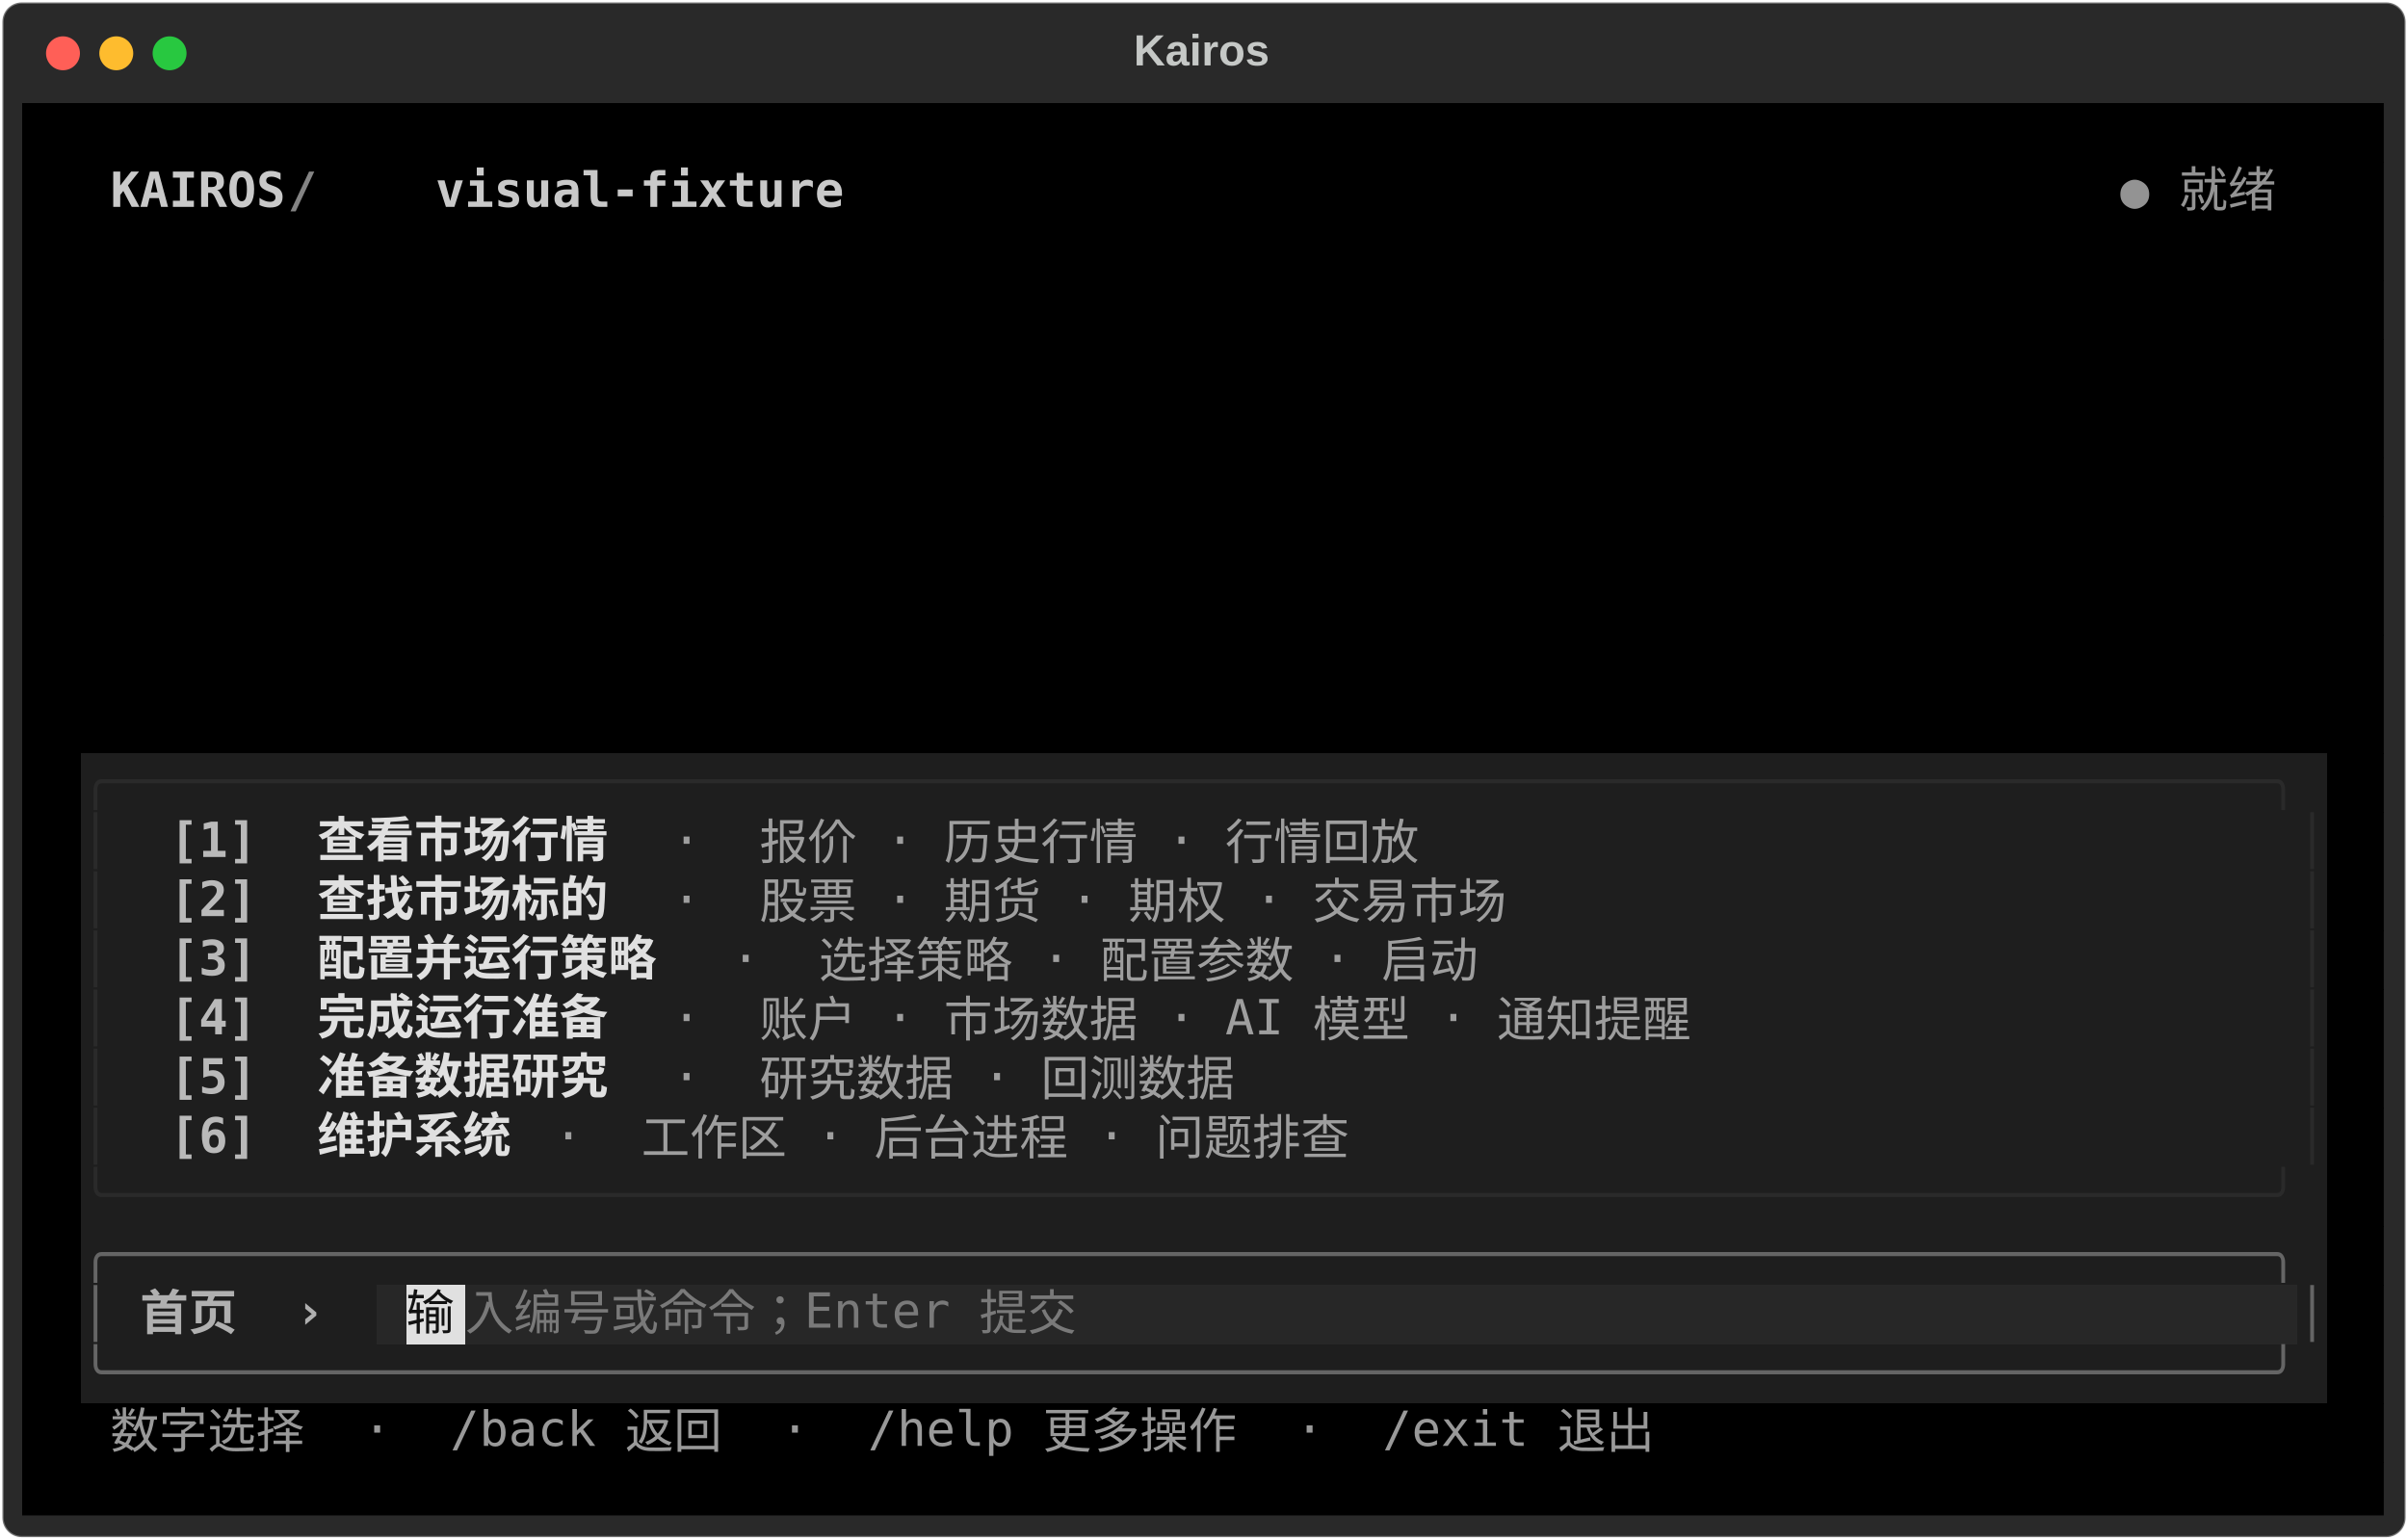
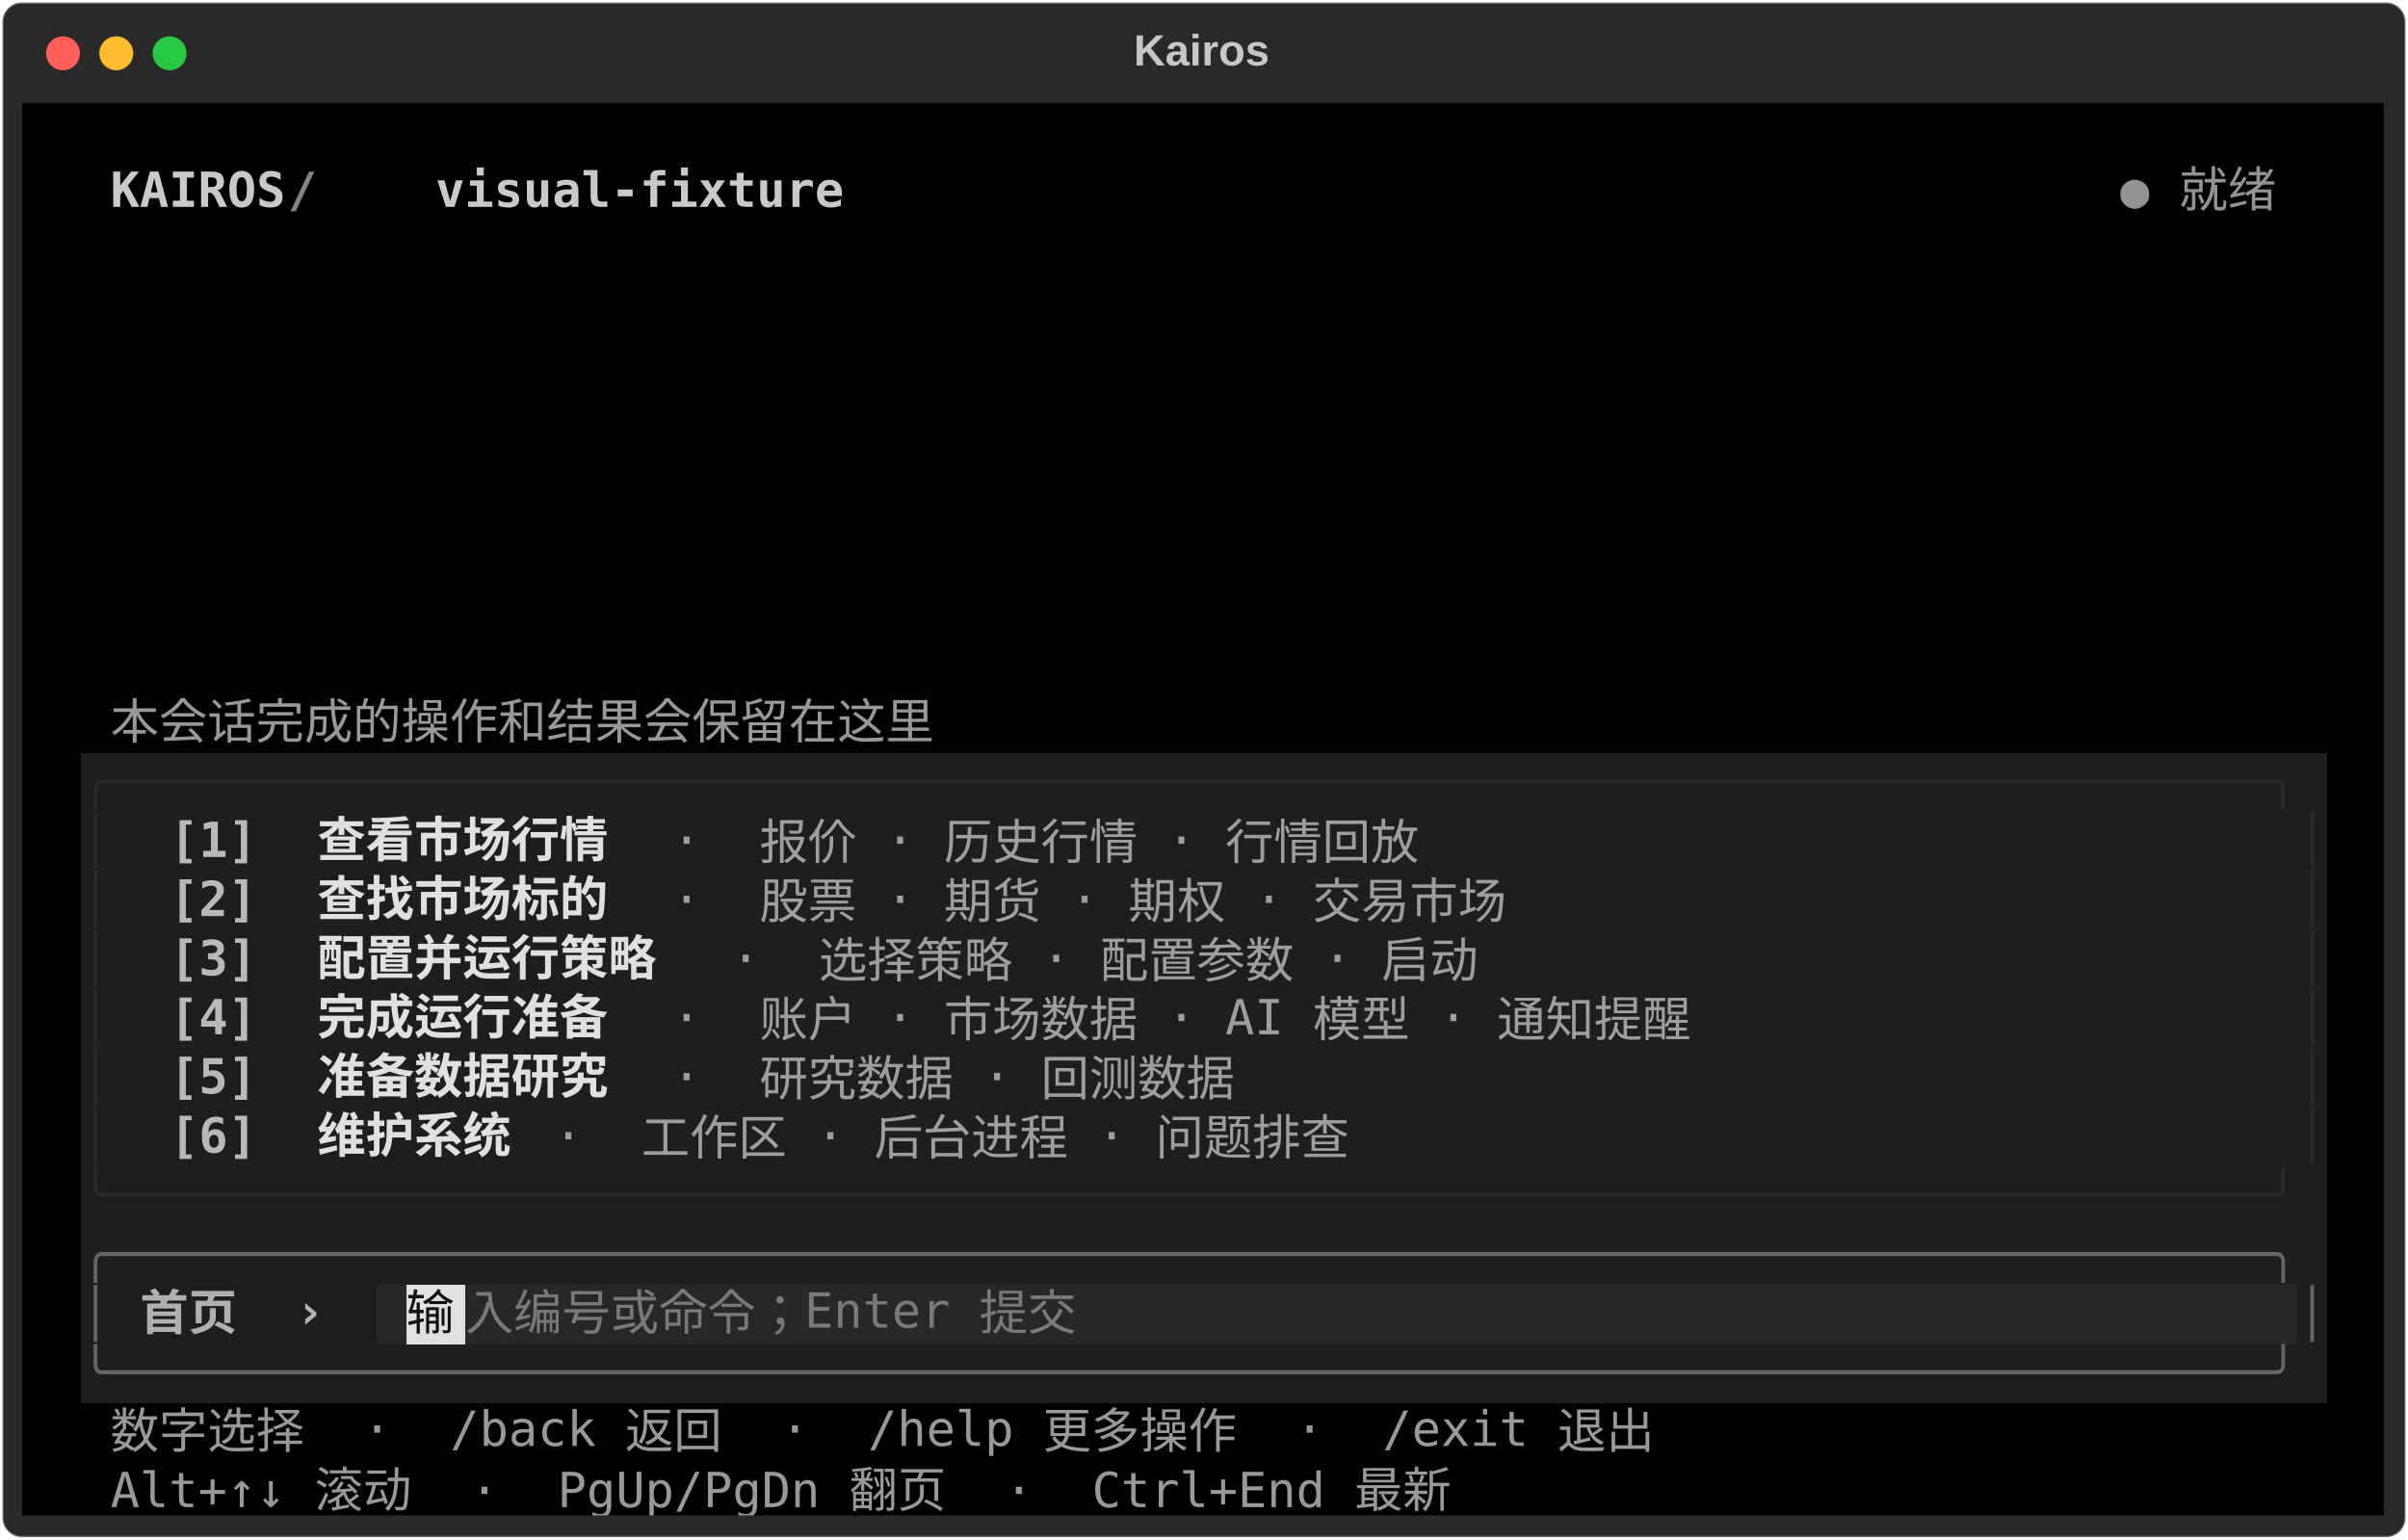
<svg xmlns="http://www.w3.org/2000/svg" class="rich-terminal" viewBox="0 0 994 635.6">
  <style>

    @font-face {
        font-family: "Fira Code";
        src: local("FiraCode-Regular"),
                url("https://cdnjs.cloudflare.com/ajax/libs/firacode/6.2.0/woff2/FiraCode-Regular.woff2") format("woff2"),
                url("https://cdnjs.cloudflare.com/ajax/libs/firacode/6.2.0/woff/FiraCode-Regular.woff") format("woff");
        font-style: normal;
        font-weight: 400;
    }
    @font-face {
        font-family: "Fira Code";
        src: local("FiraCode-Bold"),
                url("https://cdnjs.cloudflare.com/ajax/libs/firacode/6.2.0/woff2/FiraCode-Bold.woff2") format("woff2"),
                url("https://cdnjs.cloudflare.com/ajax/libs/firacode/6.2.0/woff/FiraCode-Bold.woff") format("woff");
        font-style: bold;
        font-weight: 700;
    }

    .terminal-matrix {
        font-family: Fira Code, monospace;
        font-size: 20px;
        line-height: 24.4px;
        font-variant-east-asian: full-width;
    }

    .terminal-title {
        font-size: 18px;
        font-weight: bold;
        font-family: arial;
    }

    .terminal-r1 { fill: #c5c8c6 }
.terminal-r2 { fill: #c9c9c9;font-weight: bold }
.terminal-r3 { fill: #848484;font-weight: bold }
.terminal-r4 { fill: #939393 }
.terminal-r5 { fill: #e0e0e0 }
- .terminal-r6 { fill: #2a2a2a }
- .terminal-r7 { fill: #b9b9b9;font-weight: bold }
- .terminal-r8 { fill: #e0e0e0;font-weight: bold }
- .terminal-r9 { fill: #9e9e9e }
- .terminal-r10 { fill: #656565 }
- .terminal-r11 { fill: #b0b0b0;font-weight: bold }
- .terminal-r12 { fill: #121212 }
- .terminal-r13 { fill: #797979 }
- .terminal-r14 { fill: #999999 }
+ .terminal-r6 { fill: #999999 }
+ .terminal-r7 { fill: #2a2a2a }
+ .terminal-r8 { fill: #b9b9b9;font-weight: bold }
+ .terminal-r9 { fill: #e0e0e0;font-weight: bold }
+ .terminal-r10 { fill: #9e9e9e }
+ .terminal-r11 { fill: #656565 }
+ .terminal-r12 { fill: #b0b0b0;font-weight: bold }
+ .terminal-r13 { fill: #121212 }
+ .terminal-r14 { fill: #797979 }
    </style>
  <defs>
    <clipPath id="terminal-clip-terminal">
      <rect x="0" y="0" width="975.0" height="584.6" />
    </clipPath>
    <clipPath id="terminal-line-0">
      <rect x="0" y="1.5" width="976" height="24.65" />
    </clipPath>
    <clipPath id="terminal-line-1">
      <rect x="0" y="25.9" width="976" height="24.65" />
    </clipPath>
    <clipPath id="terminal-line-2">
      <rect x="0" y="50.3" width="976" height="24.65" />
    </clipPath>
    <clipPath id="terminal-line-3">
      <rect x="0" y="74.7" width="976" height="24.65" />
    </clipPath>
    <clipPath id="terminal-line-4">
      <rect x="0" y="99.1" width="976" height="24.65" />
    </clipPath>
    <clipPath id="terminal-line-5">
      <rect x="0" y="123.5" width="976" height="24.65" />
    </clipPath>
    <clipPath id="terminal-line-6">
      <rect x="0" y="147.9" width="976" height="24.65" />
    </clipPath>
    <clipPath id="terminal-line-7">
      <rect x="0" y="172.3" width="976" height="24.65" />
    </clipPath>
    <clipPath id="terminal-line-8">
      <rect x="0" y="196.7" width="976" height="24.65" />
    </clipPath>
    <clipPath id="terminal-line-9">
      <rect x="0" y="221.1" width="976" height="24.65" />
    </clipPath>
    <clipPath id="terminal-line-10">
      <rect x="0" y="245.5" width="976" height="24.65" />
    </clipPath>
    <clipPath id="terminal-line-11">
      <rect x="0" y="269.9" width="976" height="24.65" />
    </clipPath>
    <clipPath id="terminal-line-12">
      <rect x="0" y="294.3" width="976" height="24.65" />
    </clipPath>
    <clipPath id="terminal-line-13">
      <rect x="0" y="318.7" width="976" height="24.65" />
    </clipPath>
    <clipPath id="terminal-line-14">
      <rect x="0" y="343.1" width="976" height="24.65" />
    </clipPath>
    <clipPath id="terminal-line-15">
      <rect x="0" y="367.5" width="976" height="24.65" />
    </clipPath>
    <clipPath id="terminal-line-16">
      <rect x="0" y="391.9" width="976" height="24.65" />
    </clipPath>
    <clipPath id="terminal-line-17">
      <rect x="0" y="416.3" width="976" height="24.65" />
    </clipPath>
    <clipPath id="terminal-line-18">
      <rect x="0" y="440.7" width="976" height="24.65" />
    </clipPath>
    <clipPath id="terminal-line-19">
      <rect x="0" y="465.1" width="976" height="24.65" />
    </clipPath>
    <clipPath id="terminal-line-20">
      <rect x="0" y="489.5" width="976" height="24.65" />
    </clipPath>
    <clipPath id="terminal-line-21">
      <rect x="0" y="513.9" width="976" height="24.65" />
    </clipPath>
    <clipPath id="terminal-line-22">
      <rect x="0" y="538.3" width="976" height="24.65" />
    </clipPath>
  </defs>
  <rect fill="#292929" stroke="rgba(255,255,255,0.35)" stroke-width="1" x="1" y="1" width="992" height="633.6" rx="8" />
  <text class="terminal-title" fill="#c5c8c6" text-anchor="middle" x="496" y="27">Kairos</text>
  <g transform="translate(26,22)">
    <circle cx="0" cy="0" r="7" fill="#ff5f57" />
    <circle cx="22" cy="0" r="7" fill="#febc2e" />
    <circle cx="44" cy="0" r="7" fill="#28c840" />
  </g>
  <g transform="translate(9, 41)" clip-path="url(#terminal-clip-terminal)">
    <rect fill="#000000" x="0" y="1.5" width="976" height="24.65" shape-rendering="crispEdges" />
    <rect fill="#000000" x="0" y="25.9" width="36.6" height="24.65" shape-rendering="crispEdges" />
    <rect fill="#000000" x="36.6" y="25.9" width="73.2" height="24.65" shape-rendering="crispEdges" />
    <rect fill="#000000" x="109.8" y="25.9" width="61" height="24.65" shape-rendering="crispEdges" />
    <rect fill="#000000" x="170.8" y="25.9" width="170.8" height="24.65" shape-rendering="crispEdges" />
    <rect fill="#000000" x="341.6" y="25.9" width="524.6" height="24.65" shape-rendering="crispEdges" />
    <rect fill="#000000" x="866.2" y="25.9" width="12.2" height="24.65" shape-rendering="crispEdges" />
    <rect fill="#000000" x="878.4" y="25.9" width="12.2" height="24.65" shape-rendering="crispEdges" />
    <rect fill="#000000" x="890.6" y="25.9" width="48.8" height="24.65" shape-rendering="crispEdges" />
    <rect fill="#000000" x="939.4" y="25.9" width="36.6" height="24.65" shape-rendering="crispEdges" />
    <rect fill="#000000" x="0" y="50.3" width="976" height="24.65" shape-rendering="crispEdges" />
    <rect fill="#000000" x="0" y="74.7" width="36.6" height="24.65" shape-rendering="crispEdges" />
    <rect fill="#000000" x="36.6" y="74.7" width="878.4" height="24.65" shape-rendering="crispEdges" />
    <rect fill="#000000" x="915" y="74.7" width="61" height="24.65" shape-rendering="crispEdges" />
    <rect fill="#000000" x="0" y="99.1" width="36.6" height="24.65" shape-rendering="crispEdges" />
    <rect fill="#000000" x="36.6" y="99.1" width="878.4" height="24.65" shape-rendering="crispEdges" />
    <rect fill="#000000" x="915" y="99.1" width="61" height="24.65" shape-rendering="crispEdges" />
    <rect fill="#000000" x="0" y="123.5" width="36.6" height="24.65" shape-rendering="crispEdges" />
    <rect fill="#000000" x="36.6" y="123.5" width="878.4" height="24.65" shape-rendering="crispEdges" />
    <rect fill="#000000" x="915" y="123.5" width="61" height="24.65" shape-rendering="crispEdges" />
    <rect fill="#000000" x="0" y="147.9" width="36.6" height="24.65" shape-rendering="crispEdges" />
    <rect fill="#000000" x="36.6" y="147.9" width="878.4" height="24.65" shape-rendering="crispEdges" />
    <rect fill="#000000" x="915" y="147.9" width="61" height="24.65" shape-rendering="crispEdges" />
    <rect fill="#000000" x="0" y="172.3" width="36.6" height="24.65" shape-rendering="crispEdges" />
    <rect fill="#000000" x="36.6" y="172.3" width="878.4" height="24.65" shape-rendering="crispEdges" />
    <rect fill="#000000" x="915" y="172.3" width="61" height="24.65" shape-rendering="crispEdges" />
    <rect fill="#000000" x="0" y="196.7" width="36.6" height="24.65" shape-rendering="crispEdges" />
    <rect fill="#000000" x="36.6" y="196.7" width="878.4" height="24.65" shape-rendering="crispEdges" />
    <rect fill="#000000" x="915" y="196.7" width="61" height="24.65" shape-rendering="crispEdges" />
    <rect fill="#000000" x="0" y="221.1" width="36.6" height="24.65" shape-rendering="crispEdges" />
    <rect fill="#000000" x="36.6" y="221.1" width="878.4" height="24.65" shape-rendering="crispEdges" />
    <rect fill="#000000" x="915" y="221.1" width="61" height="24.65" shape-rendering="crispEdges" />
    <rect fill="#000000" x="0" y="245.5" width="36.6" height="24.65" shape-rendering="crispEdges" />
-     <rect fill="#000000" x="36.6" y="245.5" width="878.4" height="24.65" shape-rendering="crispEdges" />
-     <rect fill="#000000" x="915" y="245.5" width="61" height="24.65" shape-rendering="crispEdges" />
+     <rect fill="#000000" x="36.6" y="245.5" width="414.8" height="24.65" shape-rendering="crispEdges" />
+     <rect fill="#000000" x="451.4" y="245.5" width="524.6" height="24.65" shape-rendering="crispEdges" />
    <rect fill="#000000" x="0" y="269.9" width="24.4" height="24.65" shape-rendering="crispEdges" />
    <rect fill="#1e1e1e" x="24.4" y="269.9" width="927.2" height="24.65" shape-rendering="crispEdges" />
    <rect fill="#000000" x="951.6" y="269.9" width="24.4" height="24.65" shape-rendering="crispEdges" />
    <rect fill="#000000" x="0" y="294.3" width="24.4" height="24.65" shape-rendering="crispEdges" />
    <rect fill="#1e1e1e" x="24.4" y="294.3" width="12.2" height="24.65" shape-rendering="crispEdges" />
    <rect fill="#1e1e1e" x="36.6" y="294.3" width="12.2" height="24.65" shape-rendering="crispEdges" />
    <rect fill="#1e1e1e" x="48.8" y="294.3" width="12.2" height="24.65" shape-rendering="crispEdges" />
    <rect fill="#1e1e1e" x="61" y="294.3" width="61" height="24.65" shape-rendering="crispEdges" />
    <rect fill="#1e1e1e" x="122" y="294.3" width="146.4" height="24.65" shape-rendering="crispEdges" />
    <rect fill="#1e1e1e" x="268.4" y="294.3" width="378.2" height="24.65" shape-rendering="crispEdges" />
    <rect fill="#1e1e1e" x="646.6" y="294.3" width="280.6" height="24.65" shape-rendering="crispEdges" />
    <rect fill="#1e1e1e" x="927.2" y="294.3" width="12.2" height="24.65" shape-rendering="crispEdges" />
    <rect fill="#1e1e1e" x="939.4" y="294.3" width="12.2" height="24.65" shape-rendering="crispEdges" />
    <rect fill="#000000" x="951.6" y="294.3" width="24.4" height="24.65" shape-rendering="crispEdges" />
    <rect fill="#000000" x="0" y="318.7" width="24.4" height="24.65" shape-rendering="crispEdges" />
    <rect fill="#1e1e1e" x="24.4" y="318.7" width="12.2" height="24.65" shape-rendering="crispEdges" />
    <rect fill="#1e1e1e" x="36.6" y="318.7" width="12.2" height="24.65" shape-rendering="crispEdges" />
    <rect fill="#1e1e1e" x="48.8" y="318.7" width="12.2" height="24.65" shape-rendering="crispEdges" />
    <rect fill="#1e1e1e" x="61" y="318.7" width="61" height="24.65" shape-rendering="crispEdges" />
    <rect fill="#1e1e1e" x="122" y="318.7" width="146.4" height="24.65" shape-rendering="crispEdges" />
    <rect fill="#1e1e1e" x="268.4" y="318.7" width="414.8" height="24.65" shape-rendering="crispEdges" />
    <rect fill="#1e1e1e" x="683.2" y="318.7" width="244" height="24.65" shape-rendering="crispEdges" />
    <rect fill="#1e1e1e" x="927.2" y="318.7" width="12.2" height="24.65" shape-rendering="crispEdges" />
    <rect fill="#1e1e1e" x="939.4" y="318.7" width="12.2" height="24.65" shape-rendering="crispEdges" />
    <rect fill="#000000" x="951.6" y="318.7" width="24.4" height="24.65" shape-rendering="crispEdges" />
    <rect fill="#000000" x="0" y="343.1" width="24.4" height="24.65" shape-rendering="crispEdges" />
    <rect fill="#1e1e1e" x="24.4" y="343.1" width="12.2" height="24.65" shape-rendering="crispEdges" />
    <rect fill="#1e1e1e" x="36.6" y="343.1" width="12.2" height="24.65" shape-rendering="crispEdges" />
    <rect fill="#1e1e1e" x="48.8" y="343.1" width="12.2" height="24.65" shape-rendering="crispEdges" />
    <rect fill="#1e1e1e" x="61" y="343.1" width="61" height="24.65" shape-rendering="crispEdges" />
    <rect fill="#1e1e1e" x="122" y="343.1" width="170.8" height="24.65" shape-rendering="crispEdges" />
    <rect fill="#1e1e1e" x="292.8" y="343.1" width="378.2" height="24.65" shape-rendering="crispEdges" />
    <rect fill="#1e1e1e" x="671" y="343.1" width="256.2" height="24.65" shape-rendering="crispEdges" />
    <rect fill="#1e1e1e" x="927.2" y="343.1" width="12.2" height="24.65" shape-rendering="crispEdges" />
    <rect fill="#1e1e1e" x="939.4" y="343.1" width="12.2" height="24.65" shape-rendering="crispEdges" />
    <rect fill="#000000" x="951.6" y="343.1" width="24.4" height="24.65" shape-rendering="crispEdges" />
    <rect fill="#000000" x="0" y="367.5" width="24.4" height="24.65" shape-rendering="crispEdges" />
    <rect fill="#1e1e1e" x="24.4" y="367.5" width="12.2" height="24.65" shape-rendering="crispEdges" />
    <rect fill="#1e1e1e" x="36.6" y="367.5" width="12.2" height="24.65" shape-rendering="crispEdges" />
    <rect fill="#1e1e1e" x="48.8" y="367.5" width="12.2" height="24.65" shape-rendering="crispEdges" />
    <rect fill="#1e1e1e" x="61" y="367.5" width="61" height="24.65" shape-rendering="crispEdges" />
    <rect fill="#1e1e1e" x="122" y="367.5" width="146.4" height="24.65" shape-rendering="crispEdges" />
    <rect fill="#1e1e1e" x="268.4" y="367.5" width="500.2" height="24.65" shape-rendering="crispEdges" />
    <rect fill="#1e1e1e" x="768.6" y="367.5" width="158.6" height="24.65" shape-rendering="crispEdges" />
    <rect fill="#1e1e1e" x="927.2" y="367.5" width="12.2" height="24.65" shape-rendering="crispEdges" />
    <rect fill="#1e1e1e" x="939.4" y="367.5" width="12.2" height="24.65" shape-rendering="crispEdges" />
    <rect fill="#000000" x="951.6" y="367.5" width="24.4" height="24.65" shape-rendering="crispEdges" />
    <rect fill="#000000" x="0" y="391.9" width="24.4" height="24.65" shape-rendering="crispEdges" />
    <rect fill="#1e1e1e" x="24.4" y="391.9" width="12.2" height="24.65" shape-rendering="crispEdges" />
    <rect fill="#1e1e1e" x="36.6" y="391.9" width="12.2" height="24.65" shape-rendering="crispEdges" />
    <rect fill="#1e1e1e" x="48.8" y="391.9" width="12.2" height="24.65" shape-rendering="crispEdges" />
    <rect fill="#1e1e1e" x="61" y="391.9" width="61" height="24.65" shape-rendering="crispEdges" />
    <rect fill="#1e1e1e" x="122" y="391.9" width="146.4" height="24.65" shape-rendering="crispEdges" />
    <rect fill="#1e1e1e" x="268.4" y="391.9" width="292.8" height="24.65" shape-rendering="crispEdges" />
    <rect fill="#1e1e1e" x="561.2" y="391.9" width="366" height="24.65" shape-rendering="crispEdges" />
    <rect fill="#1e1e1e" x="927.2" y="391.9" width="12.2" height="24.65" shape-rendering="crispEdges" />
    <rect fill="#1e1e1e" x="939.4" y="391.9" width="12.2" height="24.65" shape-rendering="crispEdges" />
    <rect fill="#000000" x="951.6" y="391.9" width="24.4" height="24.65" shape-rendering="crispEdges" />
    <rect fill="#000000" x="0" y="416.3" width="24.4" height="24.65" shape-rendering="crispEdges" />
    <rect fill="#1e1e1e" x="24.4" y="416.3" width="12.2" height="24.65" shape-rendering="crispEdges" />
    <rect fill="#1e1e1e" x="36.6" y="416.3" width="12.2" height="24.65" shape-rendering="crispEdges" />
    <rect fill="#1e1e1e" x="48.8" y="416.3" width="12.2" height="24.65" shape-rendering="crispEdges" />
    <rect fill="#1e1e1e" x="61" y="416.3" width="61" height="24.65" shape-rendering="crispEdges" />
    <rect fill="#1e1e1e" x="122" y="416.3" width="97.6" height="24.65" shape-rendering="crispEdges" />
    <rect fill="#1e1e1e" x="219.6" y="416.3" width="402.6" height="24.65" shape-rendering="crispEdges" />
    <rect fill="#1e1e1e" x="622.2" y="416.3" width="305" height="24.65" shape-rendering="crispEdges" />
    <rect fill="#1e1e1e" x="927.2" y="416.3" width="12.2" height="24.65" shape-rendering="crispEdges" />
    <rect fill="#1e1e1e" x="939.4" y="416.3" width="12.2" height="24.65" shape-rendering="crispEdges" />
    <rect fill="#000000" x="951.6" y="416.3" width="24.4" height="24.65" shape-rendering="crispEdges" />
    <rect fill="#000000" x="0" y="440.7" width="24.4" height="24.65" shape-rendering="crispEdges" />
    <rect fill="#1e1e1e" x="24.4" y="440.7" width="927.2" height="24.65" shape-rendering="crispEdges" />
    <rect fill="#000000" x="951.6" y="440.7" width="24.4" height="24.65" shape-rendering="crispEdges" />
    <rect fill="#000000" x="0" y="465.1" width="24.4" height="24.65" shape-rendering="crispEdges" />
    <rect fill="#1e1e1e" x="24.4" y="465.1" width="927.2" height="24.65" shape-rendering="crispEdges" />
    <rect fill="#000000" x="951.6" y="465.1" width="24.4" height="24.65" shape-rendering="crispEdges" />
    <rect fill="#000000" x="0" y="489.5" width="24.4" height="24.65" shape-rendering="crispEdges" />
    <rect fill="#1e1e1e" x="24.4" y="489.5" width="12.2" height="24.65" shape-rendering="crispEdges" />
    <rect fill="#1e1e1e" x="36.6" y="489.5" width="12.2" height="24.65" shape-rendering="crispEdges" />
    <rect fill="#1e1e1e" x="48.8" y="489.5" width="85.4" height="24.65" shape-rendering="crispEdges" />
    <rect fill="#1e1e1e" x="134.2" y="489.5" width="12.2" height="24.65" shape-rendering="crispEdges" />
    <rect fill="#272727" x="146.4" y="489.5" width="12.2" height="24.65" shape-rendering="crispEdges" />
    <rect fill="#e0e0e0" x="158.6" y="489.5" width="24.4" height="24.65" shape-rendering="crispEdges" />
    <rect fill="#272727" x="183" y="489.5" width="292.8" height="24.65" shape-rendering="crispEdges" />
    <rect fill="#272727" x="475.8" y="489.5" width="451.4" height="24.65" shape-rendering="crispEdges" />
    <rect fill="#272727" x="927.2" y="489.5" width="12.2" height="24.65" shape-rendering="crispEdges" />
    <rect fill="#1e1e1e" x="939.4" y="489.5" width="12.2" height="24.65" shape-rendering="crispEdges" />
    <rect fill="#000000" x="951.6" y="489.5" width="24.4" height="24.65" shape-rendering="crispEdges" />
    <rect fill="#000000" x="0" y="513.9" width="24.4" height="24.65" shape-rendering="crispEdges" />
    <rect fill="#1e1e1e" x="24.4" y="513.9" width="927.2" height="24.65" shape-rendering="crispEdges" />
    <rect fill="#000000" x="951.6" y="513.9" width="24.4" height="24.65" shape-rendering="crispEdges" />
    <rect fill="#000000" x="0" y="538.3" width="36.6" height="24.65" shape-rendering="crispEdges" />
    <rect fill="#000000" x="36.6" y="538.3" width="695.4" height="24.65" shape-rendering="crispEdges" />
    <rect fill="#000000" x="732" y="538.3" width="244" height="24.65" shape-rendering="crispEdges" />
    <rect fill="#000000" x="0" y="562.7" width="36.6" height="24.65" shape-rendering="crispEdges" />
-     <rect fill="#000000" x="36.6" y="562.7" width="902.8" height="24.65" shape-rendering="crispEdges" />
-     <rect fill="#000000" x="939.4" y="562.7" width="36.6" height="24.65" shape-rendering="crispEdges" />
+     <rect fill="#000000" x="36.6" y="562.7" width="585.6" height="24.65" shape-rendering="crispEdges" />
+     <rect fill="#000000" x="622.2" y="562.7" width="353.8" height="24.65" shape-rendering="crispEdges" />
    <g class="terminal-matrix">
      <text class="terminal-r1" x="976" y="20" textLength="12.2" clip-path="url(#terminal-line-0)">
</text>
      <text class="terminal-r2" x="36.6" y="44.4" textLength="73.2" clip-path="url(#terminal-line-1)">KAIROS</text>
      <text class="terminal-r3" x="109.8" y="44.4" textLength="61" clip-path="url(#terminal-line-1)">  /  </text>
      <text class="terminal-r2" x="170.8" y="44.4" textLength="170.8" clip-path="url(#terminal-line-1)">visual-fixture</text>
      <text class="terminal-r4" x="866.2" y="44.4" textLength="12.2" clip-path="url(#terminal-line-1)">●</text>
      <text class="terminal-r4" x="890.6" y="44.4" textLength="24.4" clip-path="url(#terminal-line-1)">就绪</text>
      <text class="terminal-r1" x="976" y="44.4" textLength="12.2" clip-path="url(#terminal-line-1)">
</text>
      <text class="terminal-r1" x="976" y="68.8" textLength="12.2" clip-path="url(#terminal-line-2)">
</text>
      <text class="terminal-r1" x="976" y="93.2" textLength="12.2" clip-path="url(#terminal-line-3)">
</text>
      <text class="terminal-r1" x="976" y="117.6" textLength="12.2" clip-path="url(#terminal-line-4)">
</text>
      <text class="terminal-r1" x="976" y="142" textLength="12.2" clip-path="url(#terminal-line-5)">
</text>
      <text class="terminal-r1" x="976" y="166.4" textLength="12.2" clip-path="url(#terminal-line-6)">
</text>
      <text class="terminal-r1" x="976" y="190.8" textLength="12.2" clip-path="url(#terminal-line-7)">
</text>
      <text class="terminal-r1" x="976" y="215.2" textLength="12.2" clip-path="url(#terminal-line-8)">
</text>
      <text class="terminal-r1" x="976" y="239.6" textLength="12.2" clip-path="url(#terminal-line-9)">
</text>
+       <text class="terminal-r6" x="36.6" y="264" textLength="207.4" clip-path="url(#terminal-line-10)">本会话完成的操作和结果会保留在这里</text>
      <text class="terminal-r1" x="976" y="264" textLength="12.2" clip-path="url(#terminal-line-10)">
</text>
-       <text class="terminal-r6" x="24.4" y="288.4" textLength="927.2" clip-path="url(#terminal-line-11)">╭──────────────────────────────────────────────────────────────────────────╮</text>
+       <text class="terminal-r7" x="24.4" y="288.4" textLength="927.2" clip-path="url(#terminal-line-11)">╭──────────────────────────────────────────────────────────────────────────╮</text>
      <text class="terminal-r1" x="976" y="288.4" textLength="12.2" clip-path="url(#terminal-line-11)">
</text>
-       <text class="terminal-r6" x="24.4" y="312.8" textLength="12.2" clip-path="url(#terminal-line-12)">│</text>
-       <text class="terminal-r7" x="61" y="312.8" textLength="61" clip-path="url(#terminal-line-12)">[1]  </text>
-       <text class="terminal-r8" x="122" y="312.8" textLength="73.2" clip-path="url(#terminal-line-12)">查看市场行情</text>
-       <text class="terminal-r9" x="268.4" y="312.8" textLength="256.2" clip-path="url(#terminal-line-12)">  ·  报价 · 历史行情 · 行情回放</text>
-       <text class="terminal-r6" x="939.4" y="312.8" textLength="12.2" clip-path="url(#terminal-line-12)">│</text>
+       <text class="terminal-r7" x="24.4" y="312.8" textLength="12.2" clip-path="url(#terminal-line-12)">│</text>
+       <text class="terminal-r8" x="61" y="312.8" textLength="61" clip-path="url(#terminal-line-12)">[1]  </text>
+       <text class="terminal-r9" x="122" y="312.8" textLength="73.2" clip-path="url(#terminal-line-12)">查看市场行情</text>
+       <text class="terminal-r10" x="268.4" y="312.8" textLength="256.2" clip-path="url(#terminal-line-12)">  ·  报价 · 历史行情 · 行情回放</text>
+       <text class="terminal-r7" x="939.4" y="312.8" textLength="12.2" clip-path="url(#terminal-line-12)">│</text>
      <text class="terminal-r1" x="976" y="312.8" textLength="12.2" clip-path="url(#terminal-line-12)">
</text>
-       <text class="terminal-r6" x="24.4" y="337.2" textLength="12.2" clip-path="url(#terminal-line-13)">│</text>
-       <text class="terminal-r7" x="61" y="337.2" textLength="61" clip-path="url(#terminal-line-13)">[2]  </text>
-       <text class="terminal-r8" x="122" y="337.2" textLength="73.2" clip-path="url(#terminal-line-13)">查找市场标的</text>
-       <text class="terminal-r9" x="268.4" y="337.2" textLength="292.8" clip-path="url(#terminal-line-13)">  ·  股票 · 期货 · 期权 · 交易市场</text>
-       <text class="terminal-r6" x="939.4" y="337.2" textLength="12.2" clip-path="url(#terminal-line-13)">│</text>
+       <text class="terminal-r7" x="24.4" y="337.2" textLength="12.2" clip-path="url(#terminal-line-13)">│</text>
+       <text class="terminal-r8" x="61" y="337.2" textLength="61" clip-path="url(#terminal-line-13)">[2]  </text>
+       <text class="terminal-r9" x="122" y="337.2" textLength="73.2" clip-path="url(#terminal-line-13)">查找市场标的</text>
+       <text class="terminal-r10" x="268.4" y="337.2" textLength="292.8" clip-path="url(#terminal-line-13)">  ·  股票 · 期货 · 期权 · 交易市场</text>
+       <text class="terminal-r7" x="939.4" y="337.2" textLength="12.2" clip-path="url(#terminal-line-13)">│</text>
      <text class="terminal-r1" x="976" y="337.2" textLength="12.2" clip-path="url(#terminal-line-13)">
</text>
-       <text class="terminal-r6" x="24.4" y="361.6" textLength="12.2" clip-path="url(#terminal-line-14)">│</text>
-       <text class="terminal-r7" x="61" y="361.6" textLength="61" clip-path="url(#terminal-line-14)">[3]  </text>
-       <text class="terminal-r8" x="122" y="361.6" textLength="85.4" clip-path="url(#terminal-line-14)">配置并运行策略</text>
-       <text class="terminal-r9" x="292.8" y="361.6" textLength="256.2" clip-path="url(#terminal-line-14)">  ·  选择策略 · 配置参数 · 启动</text>
-       <text class="terminal-r6" x="939.4" y="361.6" textLength="12.2" clip-path="url(#terminal-line-14)">│</text>
+       <text class="terminal-r7" x="24.4" y="361.6" textLength="12.2" clip-path="url(#terminal-line-14)">│</text>
+       <text class="terminal-r8" x="61" y="361.6" textLength="61" clip-path="url(#terminal-line-14)">[3]  </text>
+       <text class="terminal-r9" x="122" y="361.6" textLength="85.4" clip-path="url(#terminal-line-14)">配置并运行策略</text>
+       <text class="terminal-r10" x="292.8" y="361.6" textLength="256.2" clip-path="url(#terminal-line-14)">  ·  选择策略 · 配置参数 · 启动</text>
+       <text class="terminal-r7" x="939.4" y="361.6" textLength="12.2" clip-path="url(#terminal-line-14)">│</text>
      <text class="terminal-r1" x="976" y="361.6" textLength="12.2" clip-path="url(#terminal-line-14)">
</text>
-       <text class="terminal-r6" x="24.4" y="386" textLength="12.2" clip-path="url(#terminal-line-15)">│</text>
-       <text class="terminal-r7" x="61" y="386" textLength="61" clip-path="url(#terminal-line-15)">[4]  </text>
-       <text class="terminal-r8" x="122" y="386" textLength="73.2" clip-path="url(#terminal-line-15)">完成运行准备</text>
-       <text class="terminal-r9" x="268.4" y="386" textLength="353.8" clip-path="url(#terminal-line-15)">  ·  账户 · 市场数据 · AI 模型 · 通知提醒</text>
-       <text class="terminal-r6" x="939.4" y="386" textLength="12.2" clip-path="url(#terminal-line-15)">│</text>
+       <text class="terminal-r7" x="24.4" y="386" textLength="12.2" clip-path="url(#terminal-line-15)">│</text>
+       <text class="terminal-r8" x="61" y="386" textLength="61" clip-path="url(#terminal-line-15)">[4]  </text>
+       <text class="terminal-r9" x="122" y="386" textLength="73.2" clip-path="url(#terminal-line-15)">完成运行准备</text>
+       <text class="terminal-r10" x="268.4" y="386" textLength="353.8" clip-path="url(#terminal-line-15)">  ·  账户 · 市场数据 · AI 模型 · 通知提醒</text>
+       <text class="terminal-r7" x="939.4" y="386" textLength="12.2" clip-path="url(#terminal-line-15)">│</text>
      <text class="terminal-r1" x="976" y="386" textLength="12.2" clip-path="url(#terminal-line-15)">
</text>
-       <text class="terminal-r6" x="24.4" y="410.4" textLength="12.2" clip-path="url(#terminal-line-16)">│</text>
-       <text class="terminal-r7" x="61" y="410.4" textLength="61" clip-path="url(#terminal-line-16)">[5]  </text>
-       <text class="terminal-r8" x="122" y="410.4" textLength="73.2" clip-path="url(#terminal-line-16)">准备数据研究</text>
-       <text class="terminal-r9" x="268.4" y="410.4" textLength="195.2" clip-path="url(#terminal-line-16)">  ·  研究数据 · 回测数据</text>
-       <text class="terminal-r6" x="939.4" y="410.4" textLength="12.2" clip-path="url(#terminal-line-16)">│</text>
+       <text class="terminal-r7" x="24.4" y="410.4" textLength="12.2" clip-path="url(#terminal-line-16)">│</text>
+       <text class="terminal-r8" x="61" y="410.4" textLength="61" clip-path="url(#terminal-line-16)">[5]  </text>
+       <text class="terminal-r9" x="122" y="410.4" textLength="73.2" clip-path="url(#terminal-line-16)">准备数据研究</text>
+       <text class="terminal-r10" x="268.4" y="410.4" textLength="195.2" clip-path="url(#terminal-line-16)">  ·  研究数据 · 回测数据</text>
+       <text class="terminal-r7" x="939.4" y="410.4" textLength="12.2" clip-path="url(#terminal-line-16)">│</text>
      <text class="terminal-r1" x="976" y="410.4" textLength="12.2" clip-path="url(#terminal-line-16)">
</text>
-       <text class="terminal-r6" x="24.4" y="434.8" textLength="12.2" clip-path="url(#terminal-line-17)">│</text>
-       <text class="terminal-r7" x="61" y="434.8" textLength="61" clip-path="url(#terminal-line-17)">[6]  </text>
-       <text class="terminal-r8" x="122" y="434.8" textLength="48.8" clip-path="url(#terminal-line-17)">维护系统</text>
-       <text class="terminal-r9" x="219.6" y="434.8" textLength="268.4" clip-path="url(#terminal-line-17)">  ·  工作区 · 后台进程 · 问题排查</text>
-       <text class="terminal-r6" x="939.4" y="434.8" textLength="12.2" clip-path="url(#terminal-line-17)">│</text>
+       <text class="terminal-r7" x="24.4" y="434.8" textLength="12.2" clip-path="url(#terminal-line-17)">│</text>
+       <text class="terminal-r8" x="61" y="434.8" textLength="61" clip-path="url(#terminal-line-17)">[6]  </text>
+       <text class="terminal-r9" x="122" y="434.8" textLength="48.8" clip-path="url(#terminal-line-17)">维护系统</text>
+       <text class="terminal-r10" x="219.6" y="434.8" textLength="268.4" clip-path="url(#terminal-line-17)">  ·  工作区 · 后台进程 · 问题排查</text>
+       <text class="terminal-r7" x="939.4" y="434.8" textLength="12.2" clip-path="url(#terminal-line-17)">│</text>
      <text class="terminal-r1" x="976" y="434.8" textLength="12.2" clip-path="url(#terminal-line-17)">
</text>
-       <text class="terminal-r6" x="24.4" y="459.2" textLength="927.2" clip-path="url(#terminal-line-18)">╰──────────────────────────────────────────────────────────────────────────╯</text>
+       <text class="terminal-r7" x="24.4" y="459.2" textLength="927.2" clip-path="url(#terminal-line-18)">╰──────────────────────────────────────────────────────────────────────────╯</text>
      <text class="terminal-r1" x="976" y="459.2" textLength="12.2" clip-path="url(#terminal-line-18)">
</text>
-       <text class="terminal-r10" x="24.4" y="483.6" textLength="927.2" clip-path="url(#terminal-line-19)">╭──────────────────────────────────────────────────────────────────────────╮</text>
+       <text class="terminal-r11" x="24.4" y="483.6" textLength="927.2" clip-path="url(#terminal-line-19)">╭──────────────────────────────────────────────────────────────────────────╮</text>
      <text class="terminal-r1" x="976" y="483.6" textLength="12.2" clip-path="url(#terminal-line-19)">
</text>
-       <text class="terminal-r10" x="24.4" y="508" textLength="12.2" clip-path="url(#terminal-line-20)">│</text>
-       <text class="terminal-r11" x="48.8" y="508" textLength="61" clip-path="url(#terminal-line-20)">首页  ›</text>
-       <text class="terminal-r12" x="158.6" y="508" textLength="12.2" clip-path="url(#terminal-line-20)">输</text>
-       <text class="terminal-r13" x="183" y="508" textLength="183" clip-path="url(#terminal-line-20)">入编号或命令；Enter 提交</text>
-       <text class="terminal-r10" x="939.4" y="508" textLength="12.2" clip-path="url(#terminal-line-20)">│</text>
+       <text class="terminal-r11" x="24.4" y="508" textLength="12.2" clip-path="url(#terminal-line-20)">│</text>
+       <text class="terminal-r12" x="48.8" y="508" textLength="61" clip-path="url(#terminal-line-20)">首页  ›</text>
+       <text class="terminal-r13" x="158.6" y="508" textLength="12.2" clip-path="url(#terminal-line-20)">输</text>
+       <text class="terminal-r14" x="183" y="508" textLength="183" clip-path="url(#terminal-line-20)">入编号或命令；Enter 提交</text>
+       <text class="terminal-r11" x="939.4" y="508" textLength="12.2" clip-path="url(#terminal-line-20)">│</text>
      <text class="terminal-r1" x="976" y="508" textLength="12.2" clip-path="url(#terminal-line-20)">
</text>
-       <text class="terminal-r10" x="24.4" y="532.4" textLength="927.2" clip-path="url(#terminal-line-21)">╰──────────────────────────────────────────────────────────────────────────╯</text>
+       <text class="terminal-r11" x="24.4" y="532.4" textLength="927.2" clip-path="url(#terminal-line-21)">╰──────────────────────────────────────────────────────────────────────────╯</text>
      <text class="terminal-r1" x="976" y="532.4" textLength="12.2" clip-path="url(#terminal-line-21)">
</text>
-       <text class="terminal-r14" x="36.6" y="556.8" textLength="549" clip-path="url(#terminal-line-22)">数字选择  ·  /back 返回  ·  /help 更多操作  ·  /exit 退出</text>
+       <text class="terminal-r6" x="36.6" y="556.8" textLength="549" clip-path="url(#terminal-line-22)">数字选择  ·  /back 返回  ·  /help 更多操作  ·  /exit 退出</text>
      <text class="terminal-r1" x="976" y="556.8" textLength="12.2" clip-path="url(#terminal-line-22)">
</text>
+       <text class="terminal-r6" x="36.6" y="581.2" textLength="512.4" clip-path="url(#terminal-line-23)">Alt+↑↓ 滚动  ·  PgUp/PgDn 翻页  ·  Ctrl+End 最新</text>
    </g>
  </g>
</svg>
